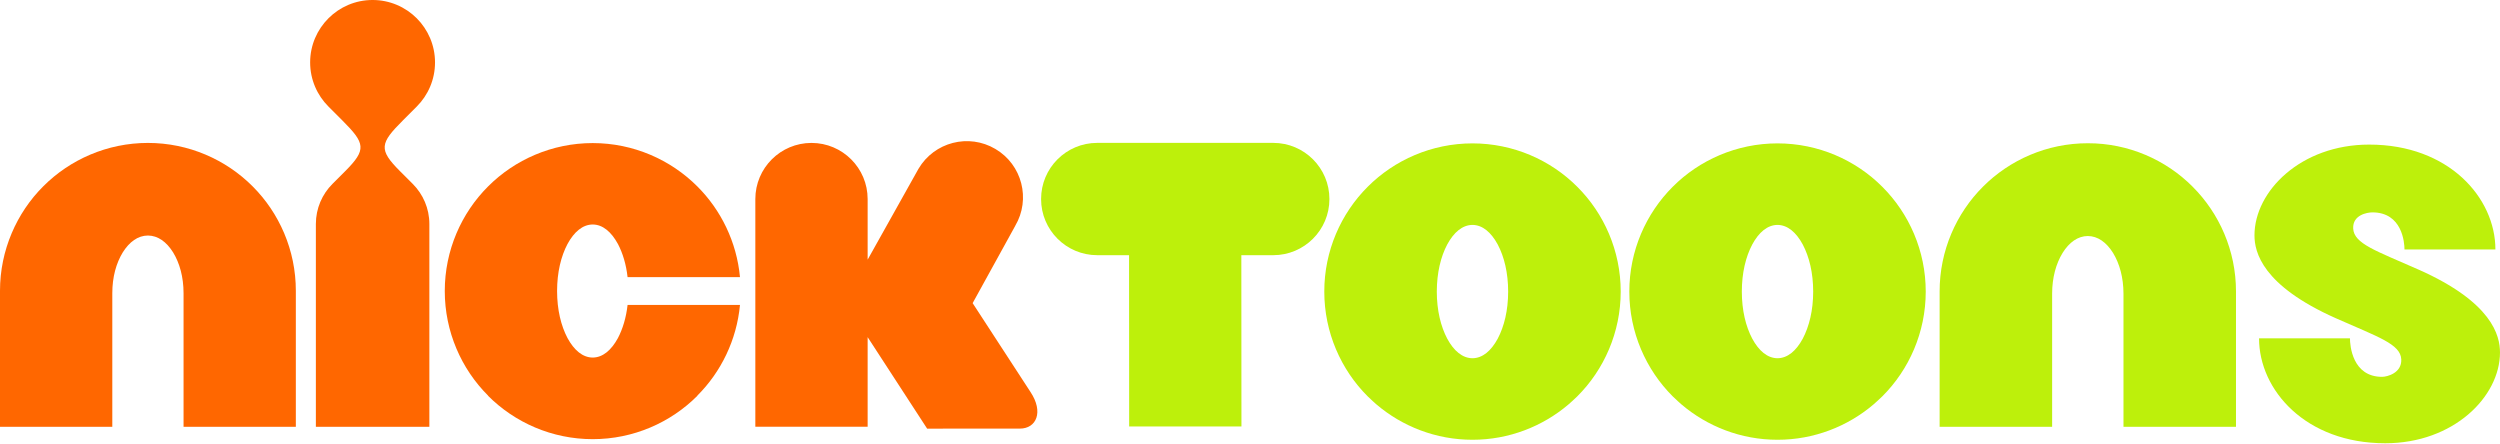
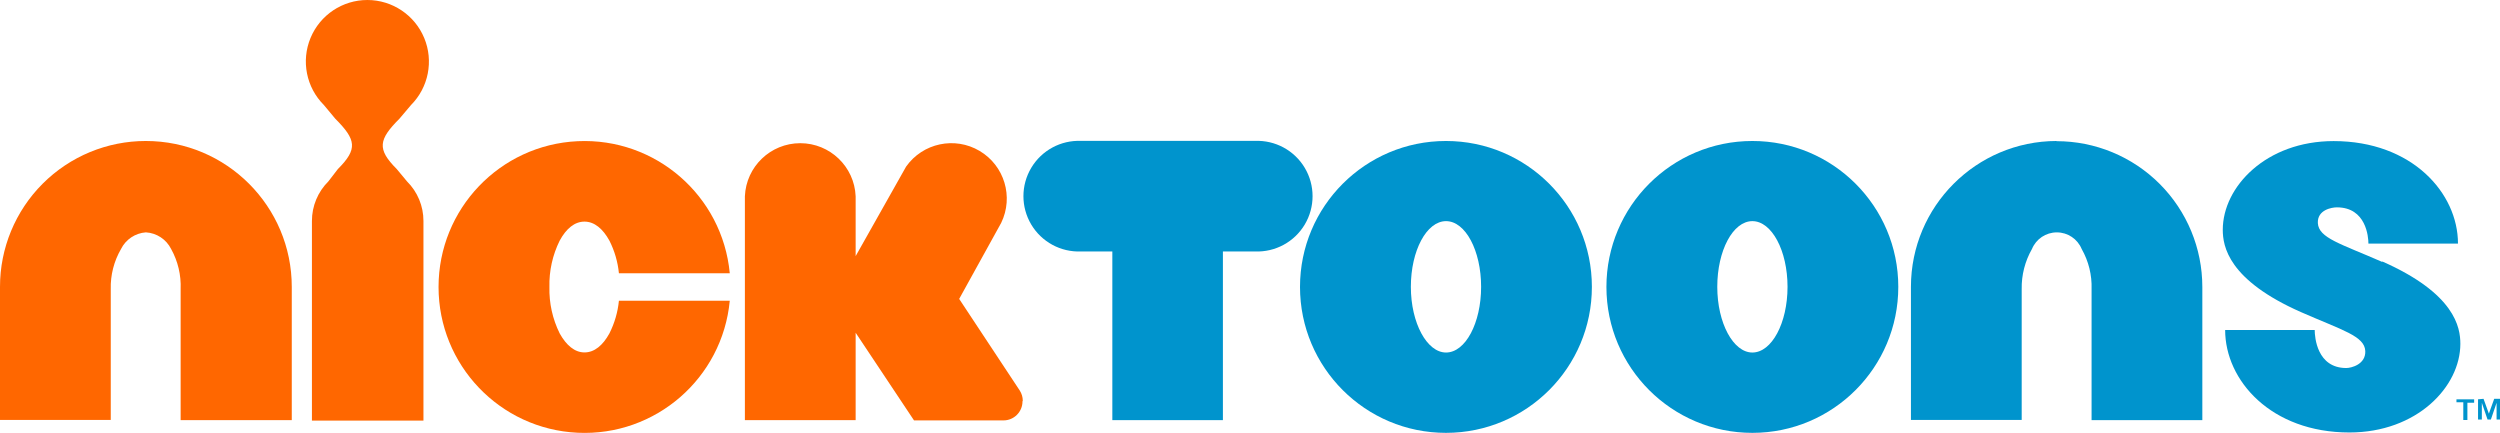
- <svg xmlns="http://www.w3.org/2000/svg" viewBox="0 0 300 53.191" version="1.1" id="svg9362" height="53.191" width="300">
-   <defs id="defs9364" />
-   <g transform="translate(-512.8572,-771.4808)" id="layer1">
-     <g transform="matrix(2.601172,0,0,2.601172,1639.297,-1488.044)" id="g9333">
-       <path id="path8634" style="fill:#bdf00b;fill-opacity:1;fill-rule:nonzero;stroke:none" d="m -374.309,875.248 -8.126,0 c -1.43,10e-4 -2.589,1.161 -2.587,2.592 0,1.43 1.161,2.589 2.592,2.589 l 1.466,0 0.005,7.902 5.18,-10e-4 -0.005,-7.901 1.471,0 c 1.431,0 2.592,-1.159 2.592,-2.589 0.001,-1.431 -1.159,-2.591 -2.589,-2.592" />
-       <path id="path8638" style="fill:#bdf00b;fill-opacity:1;fill-rule:nonzero;stroke:none" d="m -321.48,881.092 c -1.95,-0.865 -2.978,-1.189 -3.011,-1.895 -0.03,-0.627 0.649,-0.743 0.887,-0.743 1.375,0 1.48,1.393 1.48,1.712 l 4.194,0 c 0,-2.384 -2.149,-4.84 -5.821,-4.839 -3.156,-10e-4 -5.294,2.15 -5.294,4.186 0,0.771 0.349,2.312 3.761,3.828 1.949,0.864 2.978,1.188 3.011,1.894 0.03,0.629 -0.649,0.806 -0.887,0.806 -1.375,0 -1.48,-1.455 -1.48,-1.775 l -4.194,0 c 0,2.384 2.149,4.84 5.821,4.839 3.156,10e-4 5.294,-2.151 5.294,-4.188 0,-0.771 -0.349,-2.311 -3.761,-3.826" />
-       <path id="path8642" style="fill:#ff6700;fill-opacity:1;fill-rule:nonzero;stroke:none" d="m -404.544,884.253 c -0.306,0.562 -0.701,0.896 -1.163,0.899 -0.463,-0.003 -0.856,-0.336 -1.163,-0.899 -0.301,-0.571 -0.48,-1.308 -0.481,-2.171 10e-4,-0.863 0.18,-1.6 0.481,-2.17 0.306,-0.562 0.701,-0.896 1.163,-0.899 0.461,0.003 0.856,0.336 1.163,0.899 0.223,0.424 0.379,0.939 0.445,1.529 l 5.186,0 c -0.152,-1.625 -0.879,-3.099 -1.968,-4.185 -1.229,-1.23 -2.95,-1.999 -4.826,-1.999 -1.876,0 -3.599,0.769 -4.826,1.999 -1.231,1.228 -2,2.95 -1.999,4.826 -0.001,1.876 0.767,3.599 1.999,4.826 0.002,0.004 0,0.009 0,0.009 1.228,1.231 2.95,2 4.826,1.999 1.876,10e-4 3.598,-0.767 4.826,-1.999 0,0 -0.004,-0.005 0,-0.009 1.089,-1.086 1.815,-2.56 1.968,-4.184 l -5.186,0 c -0.066,0.589 -0.223,1.104 -0.445,1.529" />
-       <path id="path8646" style="fill:#ff6700;fill-opacity:1;fill-rule:nonzero;stroke:none" d="m -426.226,875.25 c -1.876,0 -3.599,0.769 -4.826,1.999 -1.23,1.226 -1.999,2.95 -1.999,4.825 l 0,6.271 5.181,0 0,-2.764 0,-3.4 c 10e-4,-0.748 0.18,-1.385 0.482,-1.88 0.305,-0.487 0.699,-0.776 1.161,-0.779 0.463,0.003 0.858,0.291 1.163,0.779 0.301,0.495 0.48,1.133 0.481,1.88 l 0,6.164 5.18,0 0,-6.271 c 0.002,-1.875 -0.767,-3.599 -1.998,-4.825 -1.228,-1.23 -2.95,-1.999 -4.826,-1.999" />
-       <path id="path8650" style="fill:#ff6700;fill-opacity:1;fill-rule:nonzero;stroke:none" d="m -386.216,879.074 c 0.726,-1.231 0.318,-2.82 -0.915,-3.546 -1.232,-0.728 -2.82,-0.318 -3.547,0.915 l -2.346,4.192 0,-2.795 c 0,-1.43 -1.16,-2.59 -2.59,-2.59 -1.431,0 -2.591,1.16 -2.591,2.59 l 0,10.504 5.181,0 0,-4.134 2.745,4.221 c 0,0 3.328,-0.002 4.279,-0.002 0.757,0 1.107,-0.76 0.487,-1.692 l -2.667,-4.096 1.965,-3.566 z" />
-       <path id="path8654" style="fill:#ff6700;fill-opacity:1;fill-rule:nonzero;stroke:none" d="m -413.826,873.573 c 0.521,-0.521 0.844,-1.241 0.844,-2.036 0,-0.796 -0.323,-1.515 -0.844,-2.038 -0.521,-0.52 -1.241,-0.843 -2.036,-0.843 -0.795,0 -1.515,0.323 -2.036,0.844 -0.521,0.521 -0.845,1.24 -0.845,2.036 0,0.795 0.324,1.515 0.845,2.036 l 0.636,0.636 c 1.061,1.062 1.137,1.344 0.128,2.353 l -0.579,0.579 c -0.474,0.474 -0.766,1.129 -0.766,1.851 l 0,9.354 5.236,0 0,-9.354 c 0,-0.723 -0.294,-1.377 -0.767,-1.851 l -0.579,-0.578 c -1.01,-1.009 -0.935,-1.291 0.128,-2.354 l 0.636,-0.636 z" />
-       <path id="path8658" style="fill:#bdf00b;fill-opacity:1;fill-rule:nonzero;stroke:none" d="m -331.9,877.267 c -1.229,-1.234 -2.954,-2.005 -4.834,-2.002 -1.88,-0.002 -3.605,0.769 -4.835,2.002 -1.232,1.229 -2.002,2.954 -2.001,4.834 l 0,6.245 5.19,0 0,-2.732 0,-3.406 c 0.001,-0.748 0.18,-1.387 0.482,-1.883 0.306,-0.489 0.701,-0.777 1.164,-0.78 0.463,0.003 0.859,0.291 1.165,0.78 0.301,0.495 0.48,1.135 0.481,1.883 l 0,6.139 5.19,0 0,-6.245 c 0.001,-1.88 -0.769,-3.605 -2.002,-4.834" />
-       <path id="path8662" style="fill:#bdf00b;fill-opacity:1;fill-rule:nonzero;stroke:none" d="m -349.885,884.282 c -0.306,0.565 -0.701,0.897 -1.164,0.901 -0.464,-0.004 -0.858,-0.336 -1.164,-0.901 -0.302,-0.571 -0.481,-1.309 -0.482,-2.174 0.001,-0.865 0.18,-1.604 0.482,-2.175 0.306,-0.564 0.7,-0.897 1.164,-0.901 0.463,0.004 0.858,0.338 1.164,0.902 0.301,0.57 0.481,1.309 0.482,2.174 -10e-4,0.864 -0.181,1.603 -0.482,2.174 m 3.67,-7.009 c -1.229,-1.234 -2.955,-2.002 -4.834,-2.002 -1.88,0 -3.606,0.769 -4.834,2.002 -1.232,1.229 -2.004,2.955 -2.002,4.835 -10e-4,1.879 0.77,3.605 2.002,4.834 0,0 0.001,0 0.001,0 l -0.001,0 c 0.113,0.114 0.384,0.355 0.398,0.367 1.19,1.016 2.751,1.636 4.436,1.635 1.683,10e-4 3.24,-0.618 4.43,-1.631 0.019,-0.016 0.291,-0.259 0.404,-0.371 1.234,-1.229 2.005,-2.955 2.004,-4.834 10e-4,-1.88 -0.77,-3.606 -2.004,-4.835" />
-       <path id="path8666" style="fill:#bdf00b;fill-opacity:1;fill-rule:nonzero;stroke:none" d="m -363.957,884.282 c -0.306,0.565 -0.701,0.897 -1.164,0.901 -0.463,-0.004 -0.858,-0.336 -1.164,-0.901 -0.302,-0.571 -0.48,-1.309 -0.482,-2.174 0.003,-0.865 0.18,-1.604 0.482,-2.175 0.306,-0.564 0.701,-0.897 1.164,-0.901 0.463,0.004 0.858,0.338 1.164,0.902 0.302,0.57 0.481,1.309 0.482,2.174 -10e-4,0.864 -0.18,1.603 -0.482,2.174 m 3.67,-7.009 c -1.229,-1.234 -2.955,-2.002 -4.834,-2.002 -1.88,0 -3.605,0.769 -4.834,2.002 -1.232,1.229 -2.004,2.955 -2.002,4.835 -10e-4,1.879 0.77,3.605 2.002,4.834 0,0 0.001,0 0.001,0 l -0.001,0 c 0.114,0.114 0.384,0.355 0.398,0.367 1.191,1.016 2.751,1.636 4.436,1.635 1.683,10e-4 3.24,-0.618 4.43,-1.631 0.019,-0.016 0.292,-0.259 0.404,-0.371 1.234,-1.229 2.005,-2.955 2.004,-4.834 10e-4,-1.88 -0.77,-3.606 -2.004,-4.835" />
+ <svg xmlns="http://www.w3.org/2000/svg" viewBox="0 0 262.96 45.54">
+   <defs>
+     <style>.cls-1{fill:#0094cd;}.cls-2{fill:#ff6700;}</style>
+   </defs>
+   <g id="Слой_2" data-name="Слой 2">
+     <g id="PRIMARY_LOGOS" data-name="PRIMARY LOGOS">
+       <path class="cls-1" d="M258.38,42.31V42h1.86v.36h-.71v1.82h-.43V42.31Zm2.85-.36.56,1.56.56-1.56H263v2.18h-.4V42.37l-.6,1.76h-.35l-.6-1.76v1.76h-.4V42Z" />
+       <path class="cls-1" d="M132,14.82H113.71a5.82,5.82,0,1,0,0,11.63H117V44.19h11.63V26.45H132a5.82,5.82,0,1,0,0-11.63" />
+       <path class="cls-1" d="M250.57,27.55c-4.38-1.92-6.69-2.51-6.77-4.09-.06-1.39,1.46-1.65,2-1.65,3.08,0,3.32,3.1,3.32,3.81h9.42c0-5.31-4.83-10.78-13.08-10.78-7.08,0-11.66,4.79-11.66,9.33,0,1.72.56,5.28,8.23,8.66,4.37,1.92,6.68,2.51,6.76,4.09.06,1.4-1.46,1.79-2,1.79-3.08,0-3.32-3.24-3.32-4h-9.42c0,5.31,4.83,10.78,13.07,10.78,7.09,0,11.67-4.8,11.67-9.33,0-1.72-.56-5.28-8.22-8.66" />
+       <path class="cls-1" d="M184.32,37.08c-2,0-3.69-3.09-3.69-6.91s1.65-6.91,3.69-6.91,3.7,3.1,3.7,6.91-1.66,6.91-3.7,6.91m0-22.25a15.35,15.35,0,1,0,15.35,15.34,15.34,15.34,0,0,0-15.35-15.34" />
+       <path class="cls-1" d="M152.1,37.08c-2,0-3.7-3.09-3.7-6.91s1.66-6.91,3.7-6.91,3.69,3.1,3.69,6.91-1.65,6.91-3.69,6.91m0-22.25a15.35,15.35,0,1,0,15.34,15.34A15.34,15.34,0,0,0,152.1,14.83" />
+       <path class="cls-1" d="M216.32,14.83A15.35,15.35,0,0,0,201,30.17v14h11.65V30.41a8.21,8.21,0,0,1,1.08-4.22,2.83,2.83,0,0,1,5.23,0A8,8,0,0,1,220,30.41V44.19h11.65v-14a15.33,15.33,0,0,0-15.34-15.34" />
+       <path class="cls-2" d="M64.1,35.07c-.69,1.26-1.58,2-2.62,2s-1.92-.76-2.61-2a10.42,10.42,0,0,1-1.08-4.88,10.42,10.42,0,0,1,1.08-4.88c.69-1.27,1.57-2,2.61-2s1.93.75,2.62,2a9.73,9.73,0,0,1,1,3.43H76.76a15.35,15.35,0,1,0,0,2.89H65.1a9.73,9.73,0,0,1-1,3.44" />
+       <path class="cls-2" d="M43.23,11.05A6.48,6.48,0,0,0,38.65,0a6.47,6.47,0,0,0-4.58,11.05l1.19,1.43c2.21,2.22,2.39,3.19.28,5.3l-1,1.3a5.85,5.85,0,0,0-1.73,4.16v21H44.54V23.24a5.85,5.85,0,0,0-1.73-4.16l-1.08-1.3c-2.1-2.1-1.91-3.1.29-5.3Z" />
+       <path class="cls-2" d="M107.58,42.15a2,2,0,0,0-.31-1.06l-6.38-9.65,4.42-8a5.83,5.83,0,0,0-10-5.92L90,26.94V20.65a5.83,5.83,0,0,0-11.65,0V44.19H90V35l6.14,9.22h9.41a2,2,0,0,0,2-2" />
+       <path class="cls-2" d="M15.34,14.83A15.33,15.33,0,0,0,0,30.17v14H11.65V30.41a8,8,0,0,1,1.08-4.22,3.17,3.17,0,0,1,2.61-1.75A3.18,3.18,0,0,1,18,26.19,8,8,0,0,1,19,30.41V44.19H30.69v-14A15.35,15.35,0,0,0,15.34,14.83" />
    </g>
  </g>
</svg>
